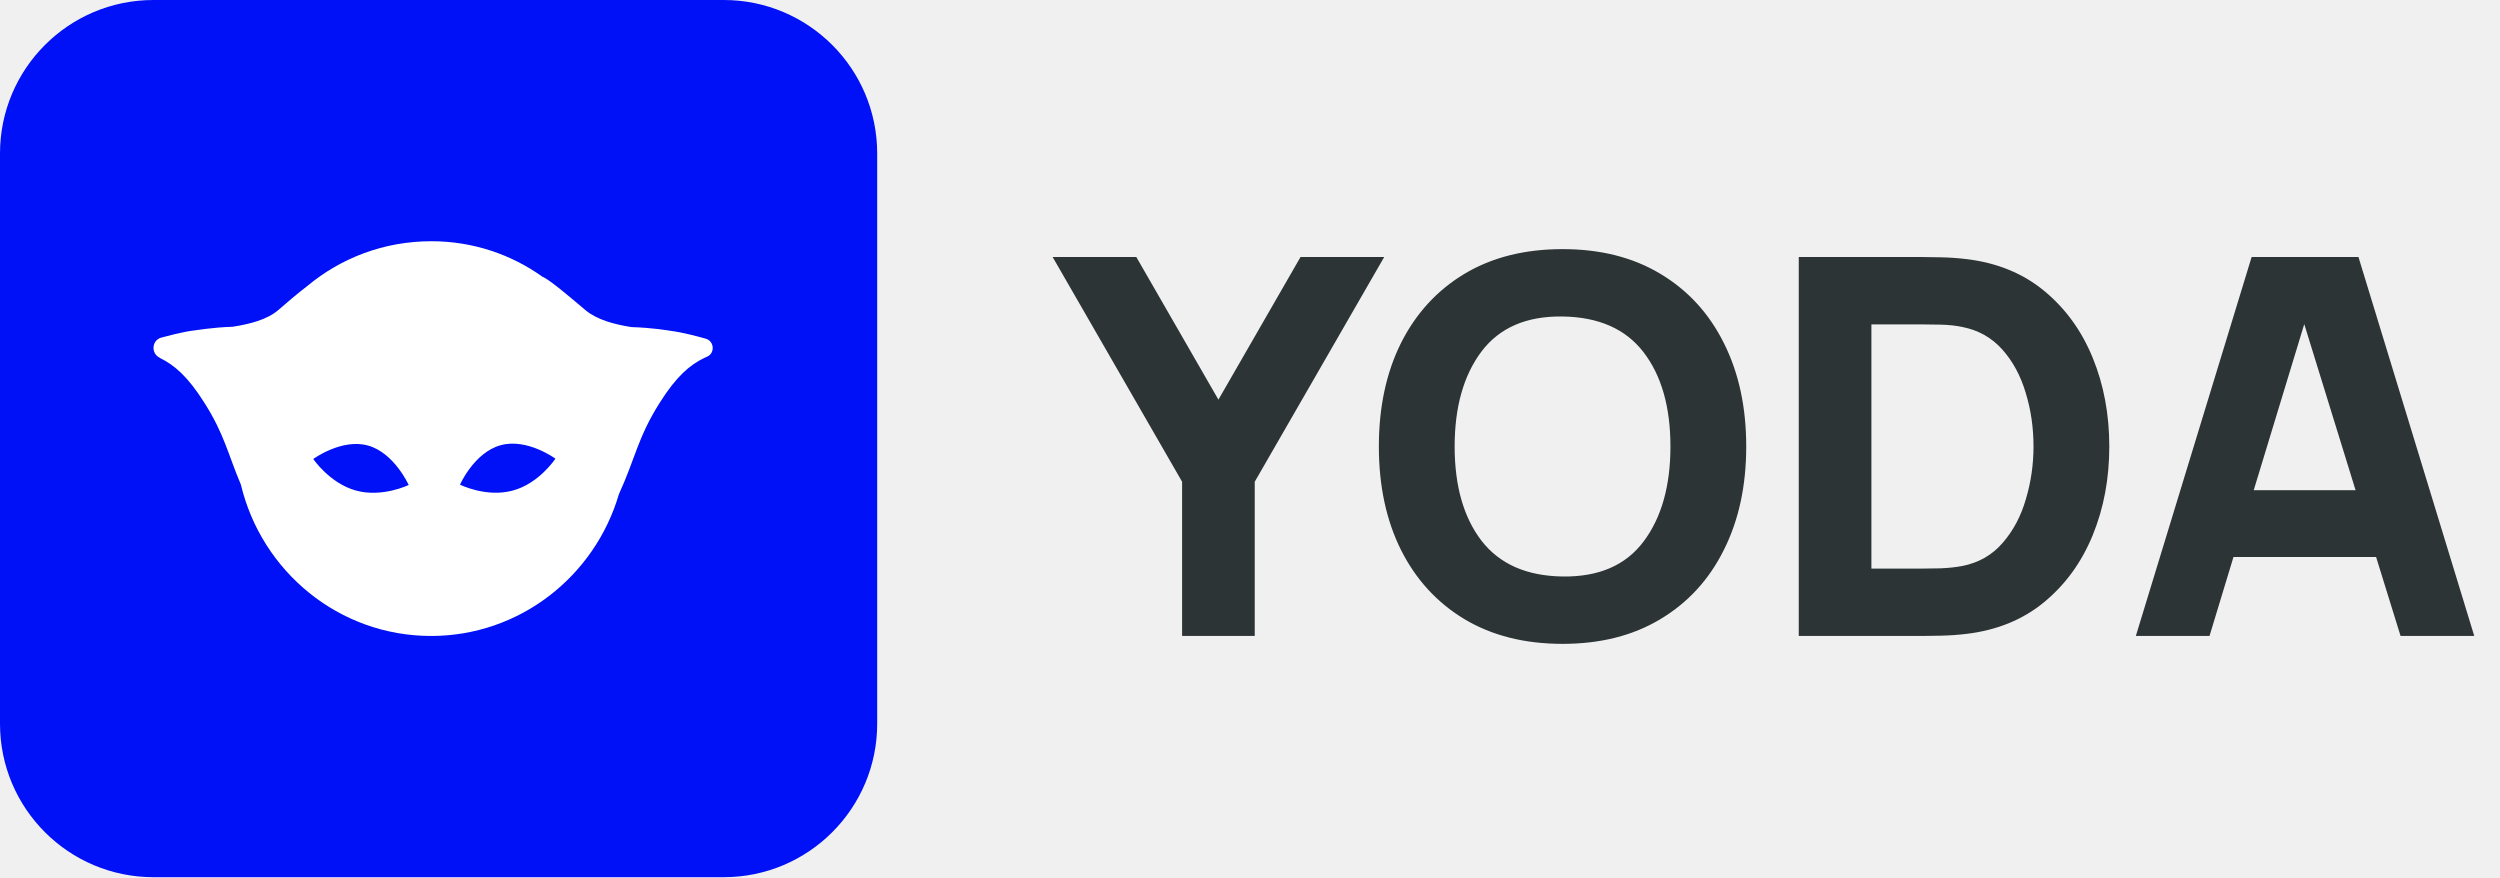
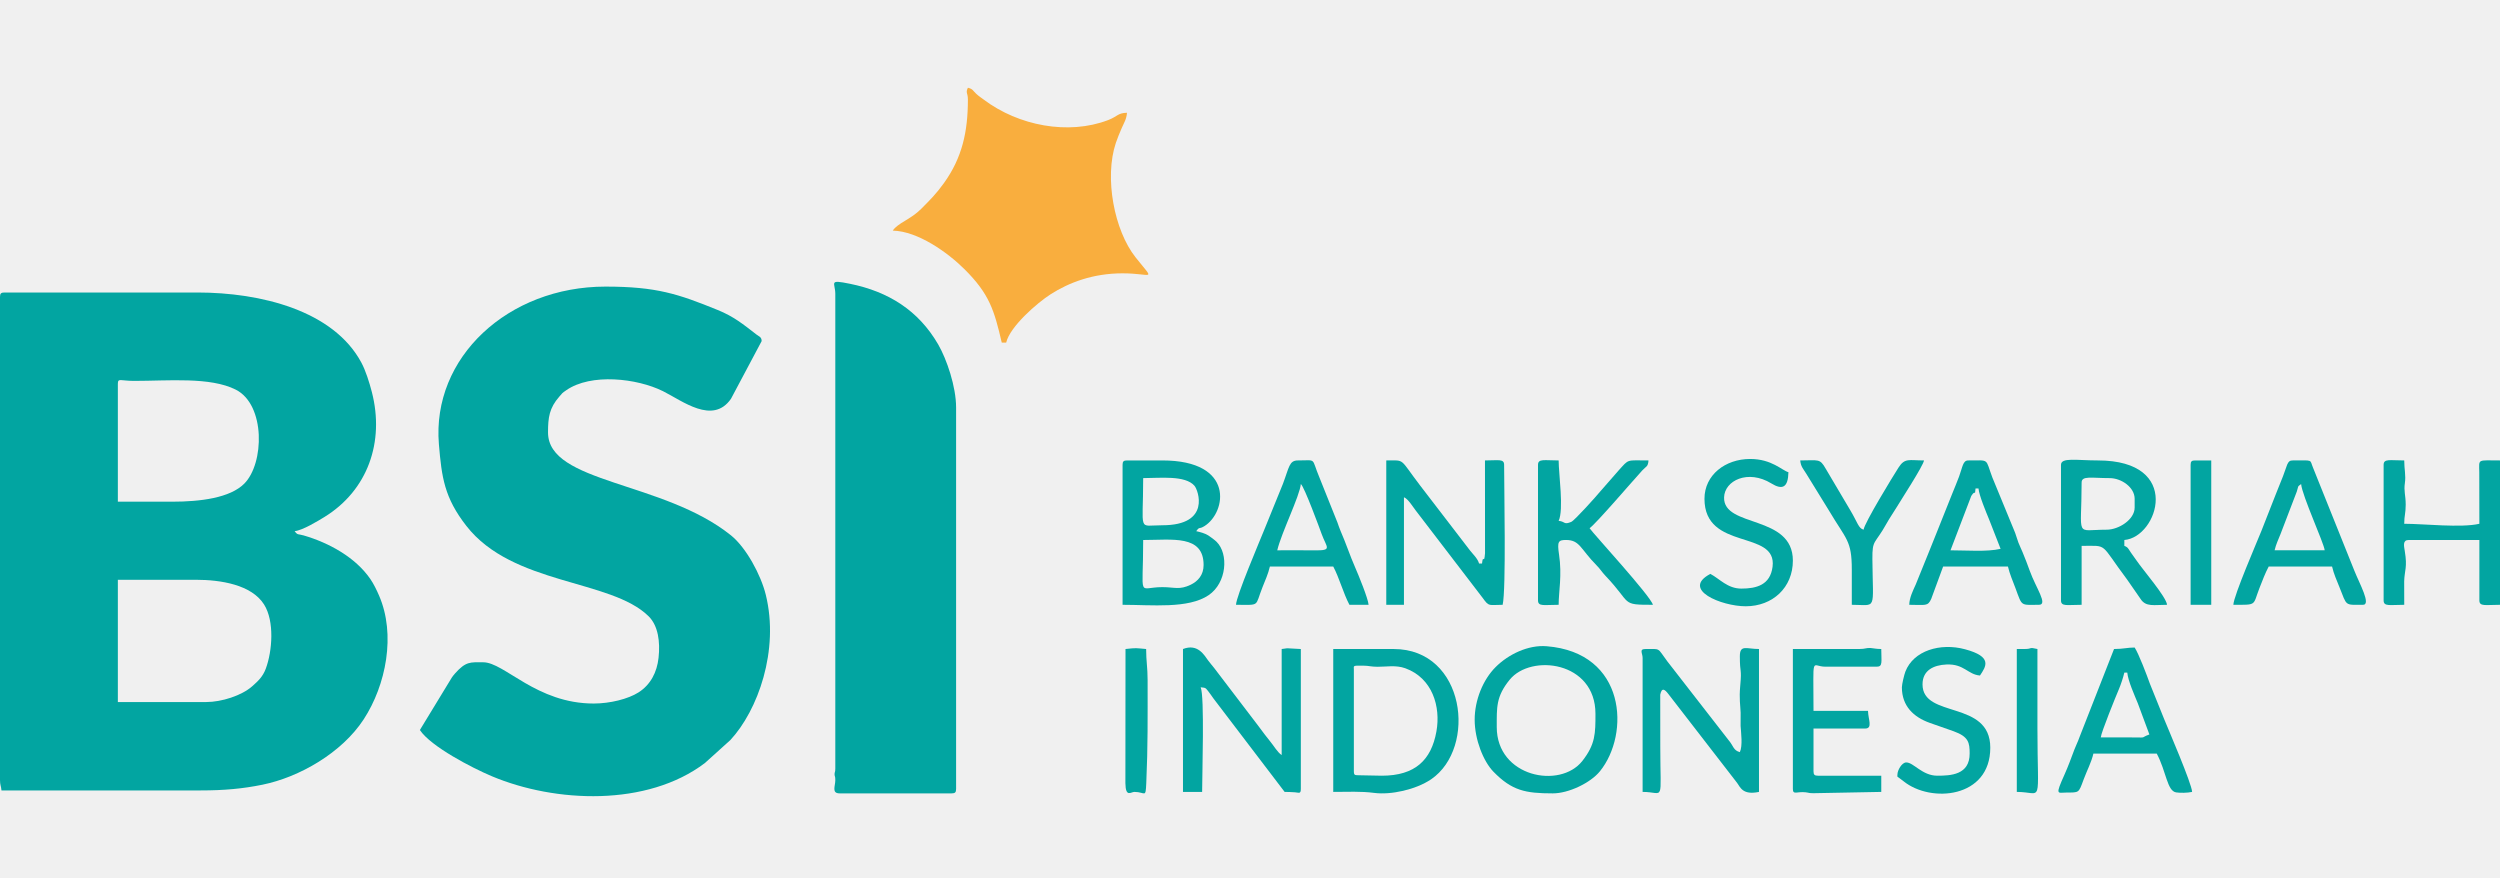
<svg xmlns="http://www.w3.org/2000/svg" width="114" height="40" viewBox="0 0 114 40" fill="none">
-   <rect width="40" height="40" rx="7" fill="#0010F7" />
-   <path d="M32.168 15.44C31.103 15.14 30.638 15.095 30.638 15.095C30.458 15.065 29.753 14.945 28.792 14.915C28.027 14.795 27.232 14.585 26.707 14.15C26.137 13.67 25.177 12.845 24.802 12.65C24.787 12.635 24.772 12.635 24.757 12.635C23.317 11.6 21.561 11 19.671 11C17.511 11 15.545 11.765 14.015 13.04C13.58 13.37 13.055 13.82 12.695 14.135C12.17 14.585 11.375 14.78 10.609 14.9C9.649 14.93 8.944 15.065 8.764 15.08C8.764 15.08 8.344 15.125 7.354 15.395C6.919 15.515 6.874 16.115 7.279 16.31C7.279 16.31 7.294 16.31 7.294 16.325C7.939 16.64 8.554 17.15 9.319 18.365C10.234 19.805 10.399 20.72 10.985 22.1C11.93 26.06 15.455 29 19.656 29C23.707 29 27.127 26.27 28.222 22.535C28.972 20.9 29.078 19.955 30.083 18.365C30.848 17.15 31.463 16.64 32.108 16.325C32.153 16.31 32.198 16.28 32.243 16.265C32.618 16.1 32.573 15.545 32.168 15.44ZM16.235 22.37C15.035 22.04 14.285 20.93 14.285 20.93C14.285 20.93 15.575 19.985 16.775 20.315C17.976 20.645 18.636 22.115 18.636 22.115C18.636 22.115 17.436 22.7 16.235 22.37ZM23.377 22.37C22.176 22.7 20.976 22.1 20.976 22.1C20.976 22.1 21.621 20.63 22.836 20.3C24.037 19.97 25.327 20.915 25.327 20.915C25.327 20.915 24.577 22.055 23.377 22.37Z" fill="white" />
-   <path d="M53.904 29H57.216V21.968L63.12 11.72H59.304L55.56 18.224L51.816 11.72H48L53.904 21.968V29ZM71.252 29.36C72.98 29.36 74.468 28.984 75.716 28.232C76.972 27.48 77.936 26.428 78.608 25.076C79.288 23.724 79.628 22.152 79.628 20.36C79.628 18.568 79.288 16.996 78.608 15.644C77.936 14.292 76.972 13.24 75.716 12.488C74.468 11.736 72.98 11.36 71.252 11.36C69.524 11.36 68.032 11.736 66.776 12.488C65.528 13.24 64.564 14.292 63.884 15.644C63.212 16.996 62.876 18.568 62.876 20.36C62.876 22.152 63.212 23.724 63.884 25.076C64.564 26.428 65.528 27.48 66.776 28.232C68.032 28.984 69.524 29.36 71.252 29.36ZM71.252 26.288C69.612 26.264 68.38 25.72 67.556 24.656C66.74 23.592 66.332 22.16 66.332 20.36C66.332 18.56 66.74 17.116 67.556 16.028C68.38 14.94 69.612 14.408 71.252 14.432C72.9 14.456 74.132 15 74.948 16.064C75.764 17.128 76.172 18.56 76.172 20.36C76.172 22.16 75.764 23.604 74.948 24.692C74.132 25.78 72.9 26.312 71.252 26.288ZM82.024 29H87.616C87.752 29 88.032 28.996 88.456 28.988C88.88 28.98 89.288 28.952 89.68 28.904C91.072 28.736 92.252 28.252 93.22 27.452C94.188 26.652 94.924 25.636 95.428 24.404C95.932 23.172 96.184 21.824 96.184 20.36C96.184 18.896 95.932 17.548 95.428 16.316C94.924 15.084 94.188 14.068 93.22 13.268C92.252 12.468 91.072 11.984 89.68 11.816C89.288 11.768 88.88 11.74 88.456 11.732C88.032 11.724 87.752 11.72 87.616 11.72H82.024V29ZM85.336 25.928V14.792H87.616C87.832 14.792 88.124 14.796 88.492 14.804C88.86 14.812 89.192 14.848 89.488 14.912C90.216 15.056 90.82 15.396 91.3 15.932C91.78 16.468 92.136 17.124 92.368 17.9C92.608 18.676 92.728 19.496 92.728 20.36C92.728 21.184 92.612 21.984 92.38 22.76C92.156 23.536 91.804 24.2 91.324 24.752C90.852 25.304 90.24 25.656 89.488 25.808C89.192 25.864 88.86 25.9 88.492 25.916C88.124 25.924 87.832 25.928 87.616 25.928H85.336ZM97.394 29H100.754L101.846 25.4H108.35L109.466 29H112.826L107.546 11.72H102.674L97.394 29ZM102.77 22.352L105.074 14.78L107.414 22.352H102.77Z" fill="#2D3436" />
+   <path fill-rule="evenodd" clip-rule="evenodd" d="M9.405 32.013H5.374V26.438H8.935C10.079 26.438 11.474 26.667 12.041 27.564C12.522 28.326 12.419 29.688 12.119 30.495C11.982 30.862 11.767 31.057 11.504 31.291C11.021 31.722 10.098 32.013 9.405 32.013ZM7.86 22.877H5.374V17.503C5.374 17.226 5.5 17.369 6.112 17.369C7.667 17.369 9.581 17.177 10.751 17.768C12.113 18.456 12.056 21.138 11.137 22.056C10.491 22.702 9.149 22.877 7.86 22.877H7.86ZM5.65338e-05 13.54V35.574C5.65338e-05 35.805 0.05 35.833 0.067 36.044H9.136C10.231 36.044 11.073 35.965 11.966 35.783C13.657 35.439 15.589 34.325 16.581 32.807C17.607 31.236 18.058 28.933 17.284 27.156C17.176 26.907 17.039 26.624 16.891 26.408C16.206 25.409 14.992 24.749 13.845 24.415C13.579 24.338 13.579 24.416 13.435 24.22C13.788 24.191 14.512 23.749 14.801 23.571C16.769 22.355 17.543 20.152 16.957 17.878C16.845 17.442 16.67 16.891 16.481 16.54C15.209 14.159 11.89 13.338 9.002 13.338H0.202C0.047 13.338 0 13.384 0 13.54H5.65338e-05Z" fill="#02A5A1" />
+   <path fill-rule="evenodd" clip-rule="evenodd" d="M27.073 32.081C24.461 32.081 23.003 30.2 22.034 30.2C21.455 30.2 21.248 30.145 20.741 30.719C20.623 30.853 20.563 30.955 20.468 31.118L19.146 33.289C19.652 34.046 21.527 35.016 22.418 35.392C25.329 36.618 29.509 36.788 32.14 34.797L33.306 33.745C34.555 32.398 35.545 29.659 34.92 27.122C34.697 26.215 34.026 24.97 33.331 24.411C30.238 21.927 24.99 22.047 24.99 19.72C24.99 19.04 25.045 18.609 25.505 18.085C25.662 17.905 25.613 17.94 25.82 17.796C26.951 17.008 29.046 17.249 30.231 17.837C31.115 18.276 32.502 19.382 33.332 18.186L34.731 15.555C34.731 15.366 34.618 15.349 34.494 15.254C33.888 14.785 33.461 14.433 32.725 14.135C30.926 13.404 29.941 13.069 27.61 13.069C23.174 13.069 19.681 16.297 20.014 20.26C20.141 21.77 20.262 22.693 21.266 23.981C23.378 26.693 27.851 26.403 29.575 28.1C30.011 28.53 30.111 29.259 30.03 29.998C29.957 30.657 29.667 31.222 29.118 31.573C28.646 31.874 27.818 32.081 27.073 32.081Z" fill="#02A5A1" />
+   <path fill-rule="evenodd" clip-rule="evenodd" d="M38.09 13.405V35.036C38.09 35.243 38.056 35.188 38.056 35.305C38.057 35.422 38.09 35.367 38.09 35.573C38.09 35.852 37.909 36.178 38.291 36.178H43.396C43.551 36.178 43.598 36.131 43.598 35.976V18.578C43.598 17.64 43.175 16.385 42.779 15.702C41.884 14.161 40.521 13.298 38.756 12.94C37.754 12.736 38.09 12.889 38.09 13.405Z" fill="#02A5A1" />
+   <path fill-rule="evenodd" clip-rule="evenodd" d="M44.136 4.537C44.136 6.004 43.876 7.191 43.043 8.349C42.683 8.849 42.427 9.1 42.004 9.526C41.524 10.01 40.946 10.163 40.709 10.516C41.852 10.542 43.211 11.508 43.985 12.28C45.12 13.411 45.336 14.144 45.68 15.622H45.882C46.053 14.89 47.296 13.81 47.91 13.418C48.748 12.882 49.843 12.464 51.189 12.464C52.571 12.464 52.688 12.877 51.783 11.736C50.806 10.503 50.351 8.103 50.883 6.515C50.963 6.276 51.05 6.079 51.15 5.842C51.258 5.588 51.365 5.449 51.391 5.142C50.959 5.152 50.973 5.308 50.52 5.48C48.711 6.167 46.449 5.736 44.865 4.547C44.74 4.454 44.637 4.389 44.523 4.284C44.347 4.123 44.377 4.064 44.136 4C44.02 4.239 44.136 4.231 44.136 4.537Z" fill="#F9AE3E" />
+   <path fill-rule="evenodd" clip-rule="evenodd" d="M53.003 26.773C51.851 26.773 52.129 27.378 52.129 24.624C53.449 24.624 54.884 24.372 54.884 25.765C54.884 26.222 54.623 26.504 54.302 26.661C53.783 26.914 53.557 26.773 53.003 26.773ZM53.003 23.952C51.865 23.952 52.129 24.322 52.129 21.802C52.895 21.802 54.042 21.663 54.468 22.151C54.637 22.345 55.232 23.952 53.003 23.952ZM51.189 21.198V27.579C52.517 27.579 54.187 27.77 55.115 27.139C55.942 26.577 56.035 25.258 55.475 24.705C55.403 24.633 55.177 24.462 55.094 24.413C54.933 24.316 54.744 24.266 54.548 24.221C54.717 23.99 54.655 24.156 54.922 23.991C55.921 23.372 56.334 20.996 53.003 20.996H51.391C51.236 20.996 51.189 21.042 51.189 21.198Z" fill="#02A5A1" />
+   <path fill-rule="evenodd" clip-rule="evenodd" d="M53.944 29.595V36.111H54.817C54.817 35.335 54.933 31.723 54.75 31.341C54.992 31.361 54.971 31.371 55.101 31.528C55.162 31.601 55.259 31.746 55.326 31.84L58.579 36.111C58.75 36.111 58.881 36.119 59.047 36.129C59.222 36.138 59.318 36.221 59.318 35.976V29.595L58.713 29.562C58.624 29.562 58.618 29.58 58.444 29.595V34.431C58.249 34.301 58.092 34.016 57.922 33.811C57.726 33.574 57.588 33.38 57.398 33.126L55.364 30.458C55.261 30.327 55.202 30.266 55.095 30.122C54.915 29.88 54.622 29.331 53.944 29.595Z" fill="#02A5A1" />
+   <path fill-rule="evenodd" clip-rule="evenodd" d="M63.012 35.372L61.968 35.352C61.805 35.34 61.736 35.376 61.736 35.17V30.535C61.736 30.356 61.66 30.346 62.168 30.354C62.441 30.358 62.49 30.402 62.811 30.405C63.207 30.408 63.648 30.317 64.082 30.473C65.313 30.918 65.707 32.216 65.5 33.359C65.266 34.656 64.531 35.372 63.012 35.372ZM60.796 36.111C61.455 36.111 62.05 36.076 62.669 36.157C63.419 36.255 64.56 36.011 65.259 35.536C67.362 34.103 66.826 29.595 63.55 29.595H60.796V36.111Z" fill="#02A5A1" />
+   <path fill-rule="evenodd" clip-rule="evenodd" d="M63.214 27.579H64.02V22.675C64.207 22.743 64.431 23.118 64.558 23.28L67.617 27.274C67.907 27.681 67.892 27.579 68.521 27.579C68.683 26.883 68.588 22.279 68.588 21.198C68.588 20.911 68.331 20.996 67.715 20.996L67.717 25.231C67.67 25.805 67.634 25.211 67.58 25.698H67.446C67.387 25.477 67.171 25.274 67.034 25.103L64.758 22.139C63.791 20.874 64.093 20.996 63.214 20.996V27.579Z" fill="#02A5A1" />
+   <path fill-rule="evenodd" clip-rule="evenodd" d="M68.252 33.155C68.252 32.258 68.215 31.762 68.844 30.992C69.815 29.804 72.753 30.153 72.753 32.551C72.753 33.436 72.754 33.94 72.152 34.703C71.134 35.992 68.252 35.43 68.252 33.155ZM67.245 32.819C67.245 33.728 67.644 34.721 68.1 35.189C68.94 36.052 69.558 36.178 70.805 36.178C71.537 36.178 72.529 35.697 72.956 35.171C74.337 33.469 74.16 29.756 70.524 29.468C69.686 29.401 68.787 29.833 68.202 30.417C67.617 31.001 67.245 31.932 67.245 32.819Z" fill="#02A5A1" />
+   <path fill-rule="evenodd" clip-rule="evenodd" d="M79.337 29.93C79.337 30.745 79.431 30.438 79.355 31.267C79.298 31.879 79.363 32.176 79.373 32.498L79.371 33.102C79.391 33.408 79.473 34.012 79.337 34.297C79.04 34.218 79.046 34.016 78.846 33.78L76.025 30.151C75.555 29.523 75.75 29.595 75.037 29.595C74.728 29.595 74.903 29.787 74.903 29.998V36.111C75.918 36.111 75.709 36.691 75.709 34.028L75.707 31.676C75.778 31.326 75.919 31.442 76.073 31.641L79.211 35.699C79.361 35.909 79.476 36.267 80.21 36.111V29.595C79.636 29.595 79.337 29.378 79.337 29.93Z" fill="#02A5A1" />
+   <path fill-rule="evenodd" clip-rule="evenodd" d="M96.064 24.154C94.59 24.154 94.922 24.575 94.922 22.003C94.922 21.683 95.371 21.802 96.198 21.802C96.739 21.802 97.34 22.225 97.34 22.743V23.146C97.34 23.692 96.617 24.154 96.064 24.154ZM93.981 21.198V27.378C93.981 27.67 94.266 27.579 94.922 27.579V24.892C96.154 24.892 95.72 24.727 97.004 26.438L97.609 27.31C97.851 27.689 98.222 27.579 98.818 27.579C98.788 27.226 97.722 25.996 97.42 25.551C97.323 25.408 97.27 25.341 97.169 25.198C97.05 25.03 97.048 24.957 96.87 24.892V24.624C98.409 24.495 99.55 20.996 95.661 20.996C94.692 20.996 93.981 20.847 93.981 21.198Z" fill="#02A5A1" />
+   <path fill-rule="evenodd" clip-rule="evenodd" d="M108.693 21.198V27.378C108.693 27.67 108.978 27.579 109.633 27.579L109.631 26.503C109.646 26.002 109.783 25.88 109.658 25.129C109.617 24.883 109.557 24.624 109.835 24.624H113.059V27.378C113.059 27.67 113.344 27.579 114 27.579V20.996C112.952 20.996 113.046 20.906 113.055 21.529L113.059 23.884C112.227 24.079 110.521 23.884 109.633 23.884C109.633 23.501 109.7 23.42 109.7 23.011C109.7 22.584 109.608 22.396 109.662 22.032C109.715 21.671 109.633 21.411 109.633 20.996C108.978 20.996 108.693 20.905 108.693 21.198Z" fill="#02A5A1" />
+   <path fill-rule="evenodd" clip-rule="evenodd" d="M70.133 21.198V27.378C70.133 27.67 70.418 27.579 71.074 27.579C71.074 26.98 71.236 26.239 71.091 25.276C71.003 24.692 71.062 24.623 71.41 24.623C72.044 24.623 72.066 25.035 72.805 25.781C72.984 25.962 73.032 26.069 73.206 26.253C74.443 27.551 73.877 27.579 75.373 27.579C75.263 27.168 72.649 24.332 72.485 24.086C72.769 23.895 74.471 21.905 74.888 21.451C75.069 21.253 75.147 21.299 75.172 20.996C74.148 20.996 74.3 20.912 73.812 21.449L72.965 22.417C72.814 22.605 71.805 23.732 71.651 23.797C71.299 23.945 71.391 23.785 71.074 23.75C71.318 23.24 71.074 21.601 71.074 20.996C70.418 20.996 70.133 20.905 70.133 21.198Z" fill="#02A5A1" />
+   <path fill-rule="evenodd" clip-rule="evenodd" d="M95.795 33.625C95.814 33.395 96.486 31.745 96.621 31.428C96.715 31.207 96.816 30.899 96.87 30.67H97.004C97.035 31.044 97.347 31.73 97.484 32.07L98.012 33.491C97.521 33.669 98.035 33.627 97.004 33.625C96.601 33.625 96.198 33.625 95.795 33.625ZM96.4 29.595L94.83 33.601C94.741 33.852 94.671 33.973 94.595 34.172C94.438 34.587 94.319 34.924 94.138 35.328C93.71 36.282 93.823 36.146 94.212 36.141C94.822 36.134 94.779 36.178 95.017 35.535C95.165 35.136 95.366 34.765 95.459 34.364H98.348C98.789 35.198 98.817 36.066 99.23 36.133C99.41 36.162 99.751 36.159 99.96 36.111C99.952 35.748 98.851 33.201 98.693 32.809L98.037 31.182C97.905 30.809 97.524 29.803 97.34 29.527C97.004 29.527 96.821 29.595 96.4 29.595Z" fill="#02A5A1" />
+   <path fill-rule="evenodd" clip-rule="evenodd" d="M104.931 22.071C104.975 22.601 105.98 24.783 106.006 25.093H103.722C103.787 24.815 103.893 24.603 103.991 24.355L104.735 22.412C104.817 22.164 104.745 22.207 104.931 22.071ZM101.841 27.579C102.94 27.579 102.718 27.622 103.03 26.82C103.168 26.467 103.292 26.137 103.453 25.833H106.342C106.421 26.174 106.557 26.471 106.678 26.773C107.031 27.657 106.905 27.579 107.753 27.579C108.135 27.579 107.594 26.614 107.359 26.025L105.474 21.326C105.309 20.937 105.514 20.996 104.528 20.996C104.292 20.996 104.287 21.261 104.105 21.716C103.987 22.014 103.895 22.241 103.779 22.531C103.563 23.073 103.338 23.662 103.116 24.22C102.945 24.651 101.85 27.177 101.841 27.579Z" fill="#02A5A1" />
+   <path fill-rule="evenodd" clip-rule="evenodd" d="M88.943 25.094L89.89 22.615C90.101 22.278 90.04 22.683 90.085 22.273H90.219C90.246 22.591 90.573 23.371 90.698 23.674L91.227 25.027C90.603 25.172 89.679 25.094 88.943 25.094ZM87.062 27.579C87.795 27.579 87.909 27.663 88.065 27.306L88.607 25.833H91.562C91.644 26.182 91.784 26.493 91.909 26.83C92.22 27.675 92.129 27.579 92.973 27.579C93.403 27.579 92.842 26.817 92.562 26.042C92.457 25.748 92.35 25.472 92.225 25.17C92.167 25.026 92.097 24.893 92.042 24.749C91.977 24.581 91.954 24.465 91.89 24.297L90.852 21.774C90.516 20.887 90.752 20.996 89.749 20.996C89.505 20.996 89.494 21.297 89.336 21.725C89.241 21.98 89.117 22.275 89.01 22.541C88.784 23.106 88.565 23.652 88.339 24.221C88.232 24.49 88.115 24.779 88.012 25.037L87.354 26.662C87.234 26.928 87.069 27.252 87.062 27.579Z" fill="#02A5A1" />
+   <path fill-rule="evenodd" clip-rule="evenodd" d="M58.243 25.094C58.426 24.307 59.273 22.608 59.318 22.071C59.474 22.185 60.189 24.133 60.266 24.347C60.496 24.983 60.785 25.107 59.925 25.096C59.365 25.088 58.803 25.094 58.243 25.094ZM56.362 27.579C57.487 27.579 57.209 27.682 57.571 26.773C57.692 26.466 57.827 26.178 57.907 25.833H60.796C61.08 26.37 61.252 27.046 61.534 27.579H62.408C62.384 27.287 61.945 26.215 61.805 25.898C61.564 25.353 61.371 24.76 61.133 24.219C61.071 24.08 61.047 23.983 60.988 23.827L60.162 21.764C59.779 20.854 60.067 20.996 59.183 20.996C58.785 20.996 58.788 21.305 58.502 22.062L57.648 24.163C57.419 24.732 56.371 27.186 56.362 27.579Z" fill="#02A5A1" />
+   <path fill-rule="evenodd" clip-rule="evenodd" d="M84.778 29.595H81.755V35.976C81.755 36.264 81.948 36.083 82.339 36.129C82.502 36.148 82.478 36.176 82.752 36.169L85.786 36.111V35.372H82.897C82.742 35.372 82.696 35.325 82.696 35.17V33.222H85.047C85.41 33.222 85.189 32.802 85.181 32.416H82.696C82.696 29.773 82.582 30.401 83.233 30.401H85.584C85.864 30.401 85.786 30.168 85.786 29.595C85.549 29.595 85.412 29.555 85.3 29.549C85.08 29.537 85.076 29.595 84.778 29.595Z" fill="#02A5A1" />
+   <path fill-rule="evenodd" clip-rule="evenodd" d="M77.724 22.743C77.724 25.142 81.045 24.132 80.829 25.844C80.723 26.678 80.091 26.84 79.404 26.84C78.774 26.84 78.416 26.392 77.993 26.169C76.64 26.884 78.5 27.646 79.605 27.646C80.835 27.646 81.755 26.79 81.755 25.564C81.755 23.453 78.583 24.079 78.618 22.684C78.637 21.913 79.709 21.391 80.773 22.044C81.27 22.35 81.537 22.243 81.553 21.533C81.261 21.455 80.796 20.929 79.807 20.929C78.673 20.929 77.724 21.659 77.724 22.743Z" fill="#02A5A1" />
+   <path fill-rule="evenodd" clip-rule="evenodd" d="M86.726 31.341C86.726 32.195 87.257 32.698 87.994 32.962C88.341 33.087 88.735 33.219 89.088 33.346C89.773 33.594 89.816 33.867 89.816 34.364C89.816 35.336 88.951 35.372 88.338 35.372C87.655 35.372 87.26 34.767 86.927 34.767C86.717 34.767 86.524 35.137 86.524 35.304C86.524 35.476 86.455 35.346 86.806 35.628C88.047 36.628 90.757 36.401 90.757 34.095C90.757 31.9 87.667 32.783 87.667 31.207C87.667 30.57 88.166 30.327 88.758 30.301C89.565 30.266 89.727 30.758 90.286 30.804C90.567 30.385 90.873 29.947 89.603 29.606C88.475 29.303 87.254 29.668 86.885 30.627C86.833 30.762 86.726 31.2 86.726 31.341Z" fill="#02A5A1" />
+   <path fill-rule="evenodd" clip-rule="evenodd" d="M84.442 25.967V27.579C85.607 27.579 85.401 27.901 85.381 25.496C85.374 24.576 85.489 24.846 86.033 23.863C86.172 23.612 86.319 23.409 86.47 23.158C86.669 22.828 87.715 21.217 87.734 20.996C87.056 20.996 86.863 20.871 86.576 21.316C86.331 21.695 85.003 23.871 84.98 24.154C84.744 24.091 84.709 23.829 84.378 23.276L83.255 21.377C82.98 20.892 82.927 20.996 82.091 20.996C82.114 21.28 82.235 21.385 82.363 21.597L83.413 23.301C84.191 24.613 84.442 24.639 84.442 25.967Z" fill="#02A5A1" />
+   <path fill-rule="evenodd" clip-rule="evenodd" d="M51.323 29.595L51.318 35.714C51.328 36.381 51.572 36.111 51.726 36.111C52.228 36.111 52.237 36.422 52.27 35.714C52.346 34.024 52.331 32.721 52.331 31.006C52.331 30.437 52.264 30.151 52.264 29.595C51.752 29.552 51.864 29.538 51.323 29.595Z" fill="#02A5A1" />
+   <path fill-rule="evenodd" clip-rule="evenodd" d="M92.302 29.595H91.966V36.111C93.182 36.111 92.907 36.838 92.907 33.222C92.907 32.013 92.907 30.804 92.907 29.595C92.475 29.494 92.717 29.595 92.302 29.595Z" fill="#02A5A1" />
+   <path fill-rule="evenodd" clip-rule="evenodd" d="M99.892 21.198V27.579H100.833V20.996H100.094C99.939 20.996 99.892 21.042 99.892 21.198Z" fill="#02A5A1" />
+   <path fill-rule="evenodd" clip-rule="evenodd" d="M105.805 24.959L105.824 24.939C105.823 24.941 105.798 24.953 105.805 24.959Z" fill="white" />
</svg>
